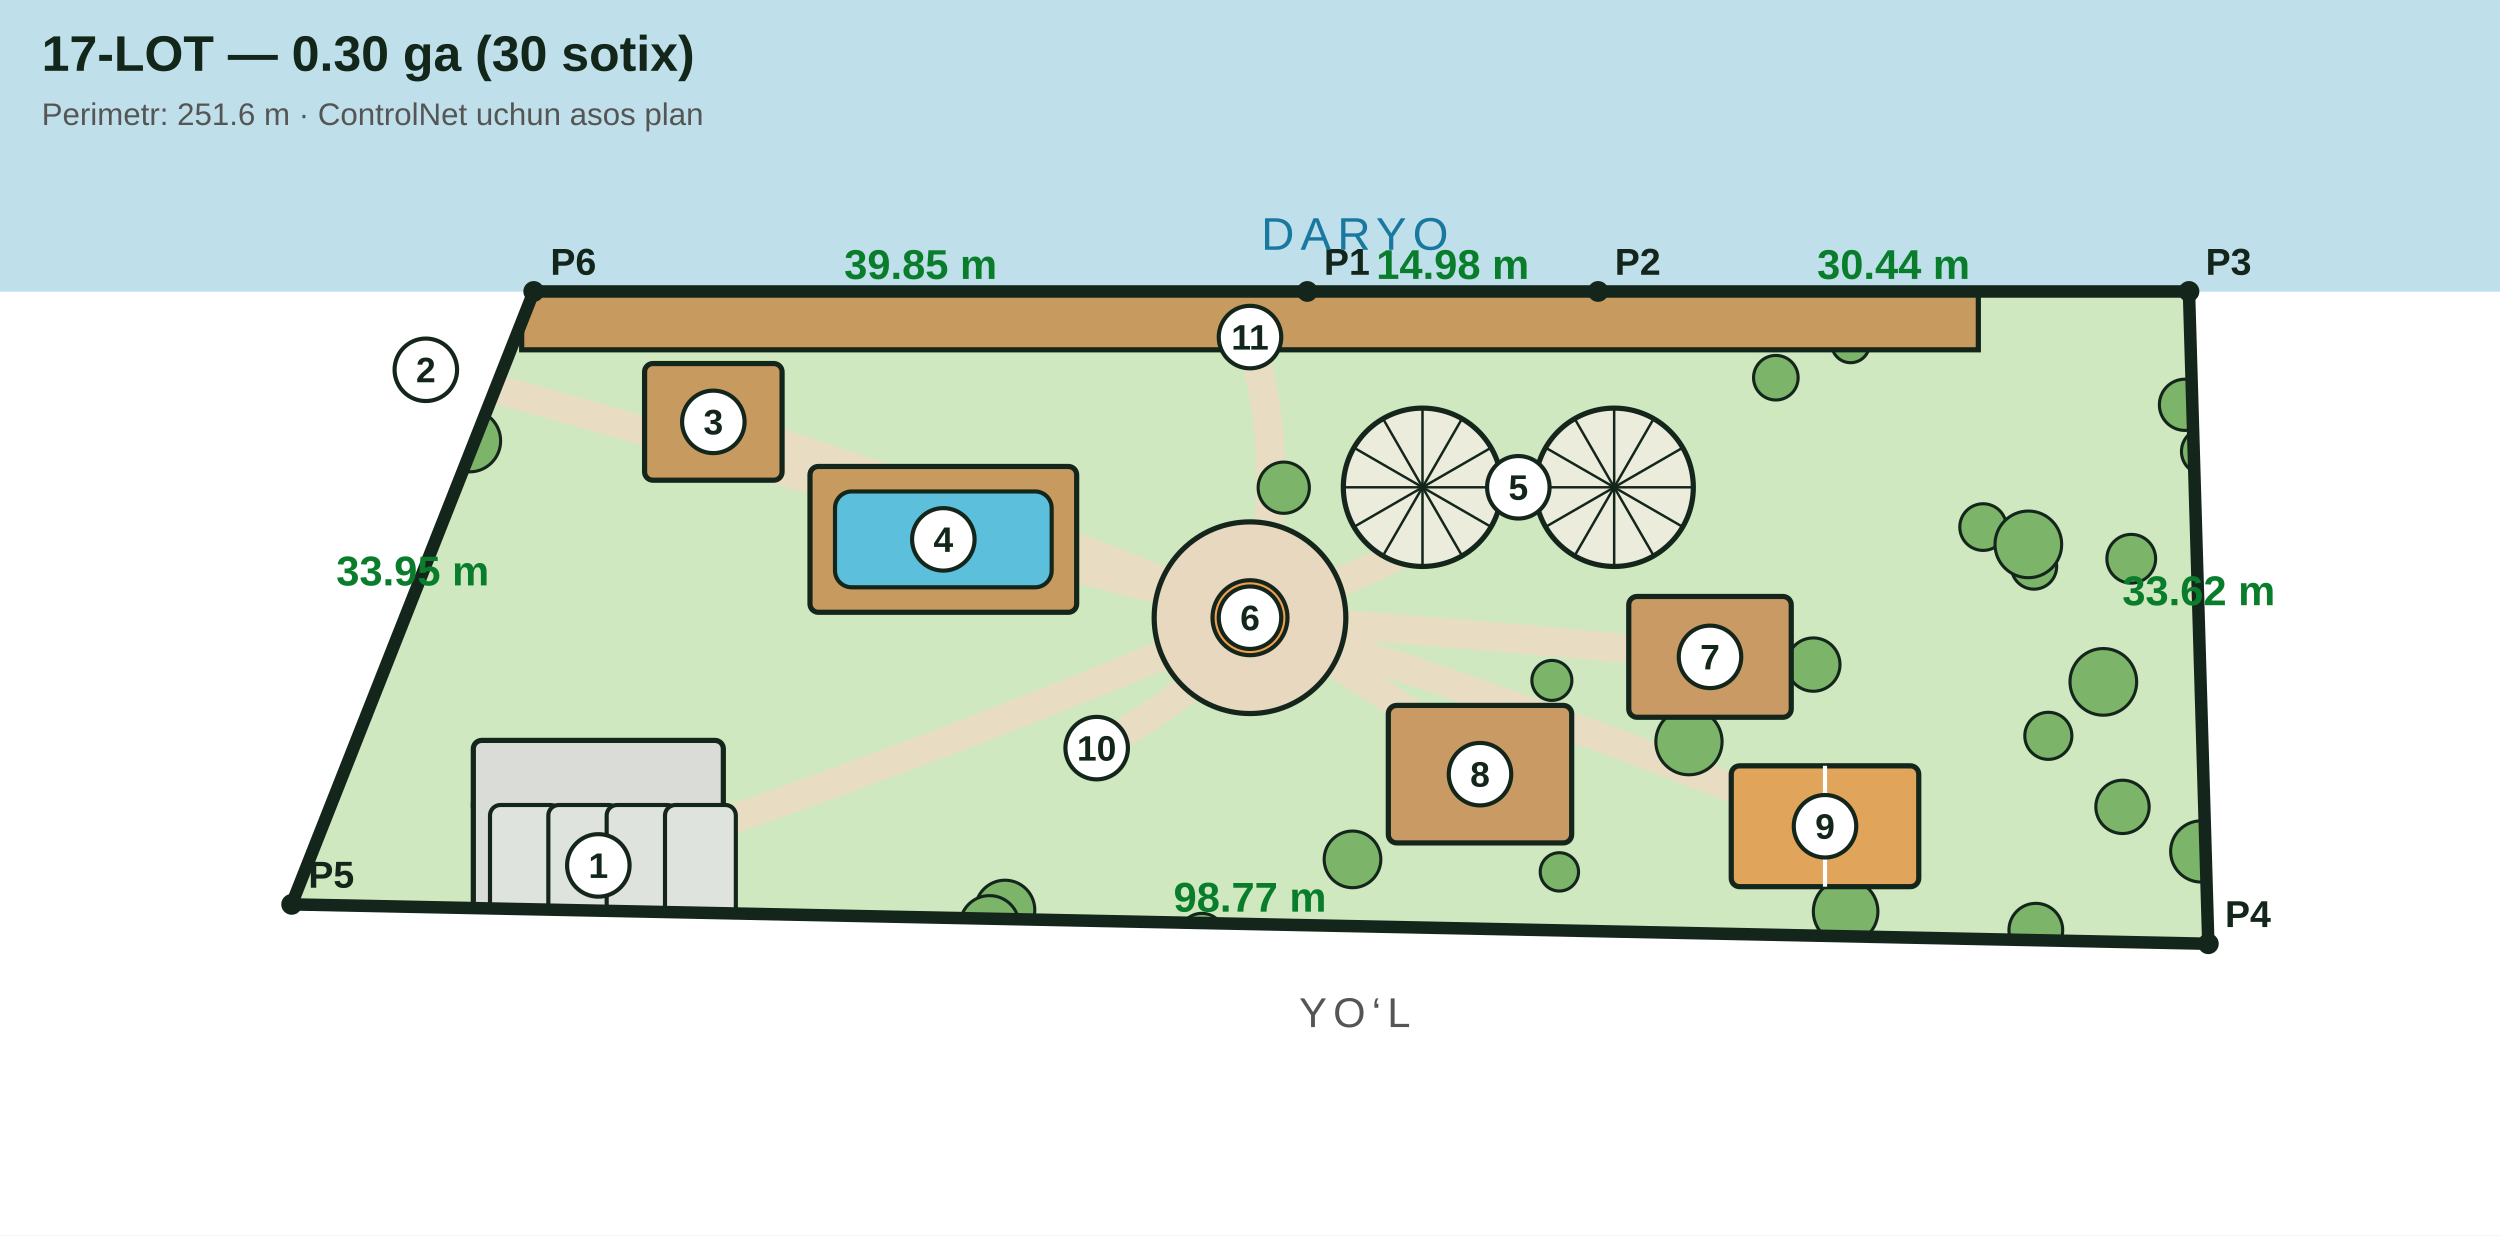
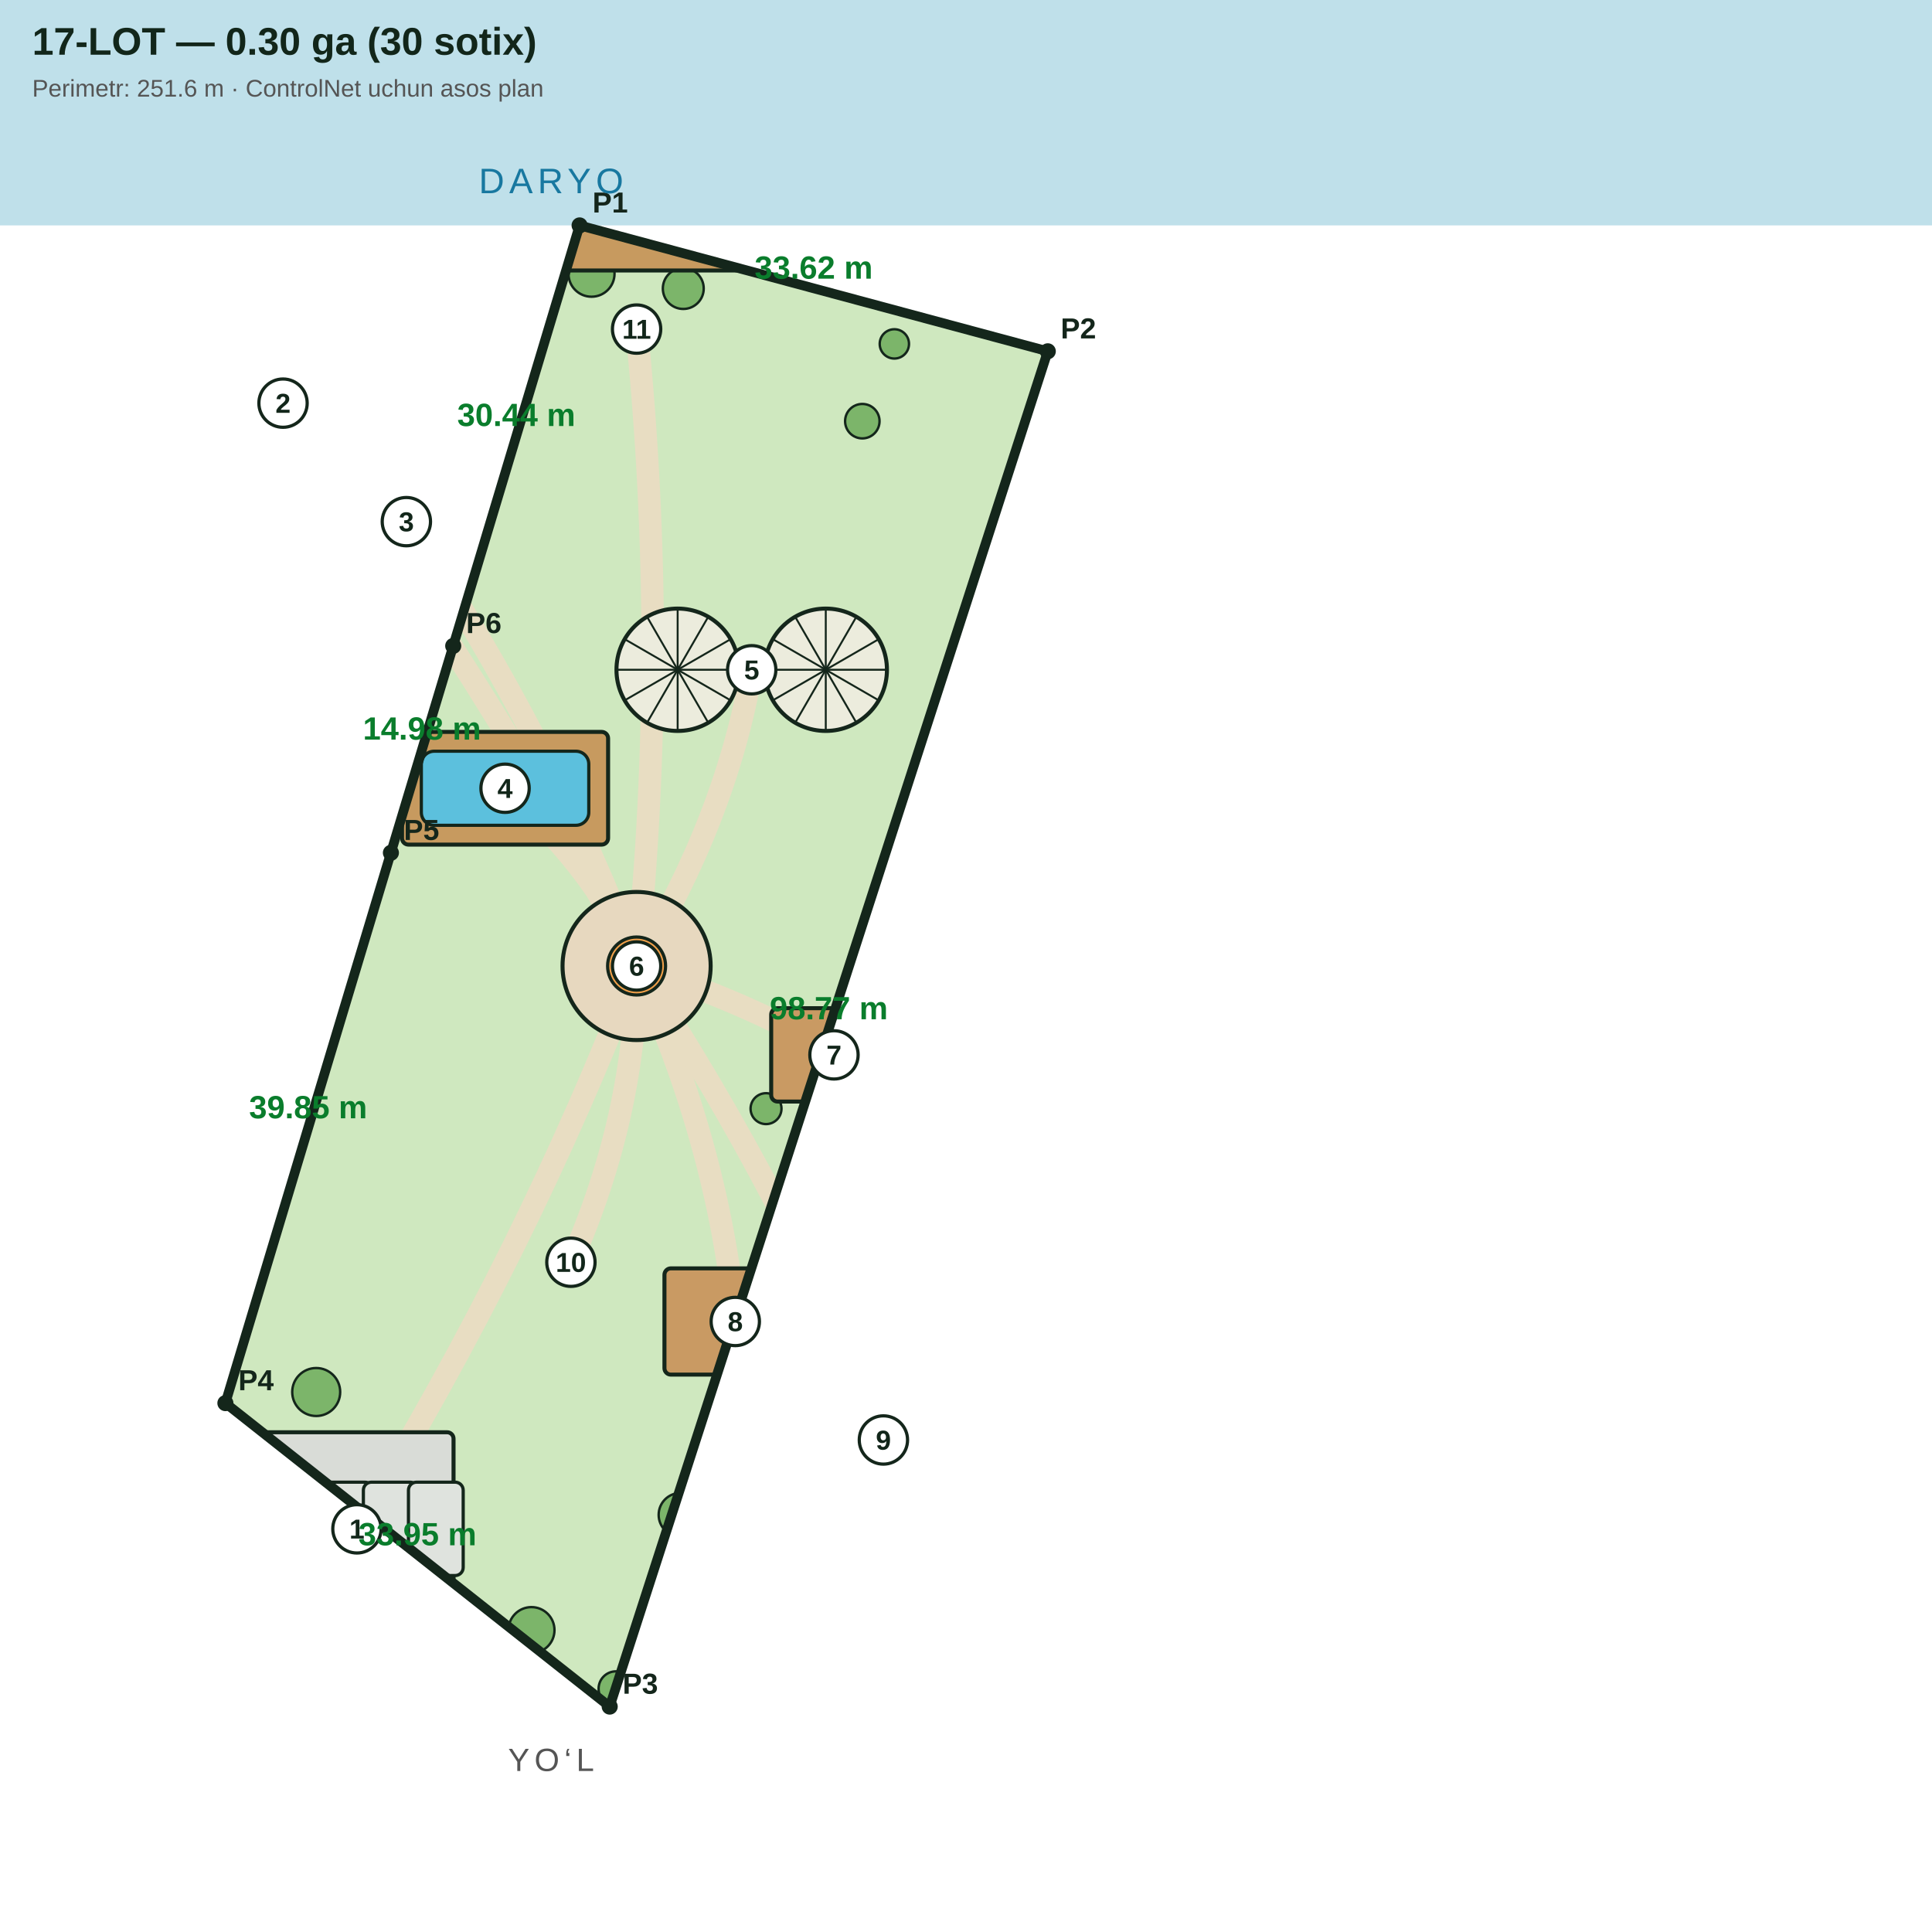
- <svg xmlns="http://www.w3.org/2000/svg" width="1200" height="593" viewBox="0 0 1200 593" font-family="Arial, sans-serif">
-   <rect width="1200" height="593" fill="#ffffff" />
+ <svg xmlns="http://www.w3.org/2000/svg" width="1200" height="1200" viewBox="0 0 1200 1200" font-family="Arial, sans-serif">
+   <rect width="1200" height="1200" fill="#ffffff" />
  <rect x="0" y="0" width="1200" height="140" fill="#bfe0ea" />
  <clipPath id="lot">
-     <polygon points="627.5,139.9 767.1,139.9 1050.7,139.9 1060.0,453.0 140.0,434.1 256.2,139.9" />
+     <polygon points="360.0,140.0 650.8,218.2 378.7,1060.0 140.0,871.5 242.8,529.7 281.5,401.2" />
  </clipPath>
-   <polygon points="627.5,139.9 767.1,139.9 1050.7,139.9 1060.0,453.0 140.0,434.1 256.2,139.9" fill="#cfe8bf" />
+   <polygon points="360.0,140.0 650.8,218.2 378.7,1060.0 140.0,871.5 242.8,529.7 281.5,401.2" fill="#cfe8bf" />
  <g clip-path="url(#lot)">
-     <path d="M600.0,296.5 Q463.6,355.9 287.2,415.4" stroke="#e8ddc2" stroke-width="14" fill="none" stroke-linecap="round" />
-     <path d="M600.0,296.5 Q422.2,237.0 204.4,177.5" stroke="#e8ddc2" stroke-width="14" fill="none" stroke-linecap="round" />
-     <path d="M600.0,296.5 Q491.2,249.5 342.4,202.5" stroke="#e8ddc2" stroke-width="14" fill="none" stroke-linecap="round" />
-     <path d="M600.0,296.5 Q546.4,277.7 452.8,258.9" stroke="#e8ddc2" stroke-width="14" fill="none" stroke-linecap="round" />
-     <path d="M600.0,296.5 Q684.4,265.2 728.8,233.9" stroke="#e8ddc2" stroke-width="14" fill="none" stroke-linecap="round" />
-     <path d="M600.0,296.5 Q620.0,296.5 600.0,296.5" stroke="#e8ddc2" stroke-width="14" fill="none" stroke-linecap="round" />
-     <path d="M600.0,296.5 Q730.4,305.9 820.8,315.3" stroke="#e8ddc2" stroke-width="14" fill="none" stroke-linecap="round" />
-     <path d="M600.0,296.5 Q675.2,334.0 710.4,371.6" stroke="#e8ddc2" stroke-width="14" fill="none" stroke-linecap="round" />
-     <path d="M600.0,296.5 Q758.0,346.6 876.0,396.6" stroke="#e8ddc2" stroke-width="14" fill="none" stroke-linecap="round" />
-     <path d="M600.0,296.5 Q583.2,327.8 526.4,359.1" stroke="#e8ddc2" stroke-width="14" fill="none" stroke-linecap="round" />
-     <path d="M600.0,296.5 Q620.0,229.2 600.0,161.8" stroke="#e8ddc2" stroke-width="14" fill="none" stroke-linecap="round" />
-     <circle cx="748.5" cy="418.5" r="9.2" fill="#7cb56a" stroke="#14261b" stroke-width="1.5" />
-     <circle cx="1009.6" cy="327.3" r="16.0" fill="#7cb56a" stroke="#14261b" stroke-width="1.5" />
-     <circle cx="197.2" cy="198.6" r="15.1" fill="#7cb56a" stroke="#14261b" stroke-width="1.5" />
-     <circle cx="1018.8" cy="387.3" r="12.8" fill="#7cb56a" stroke="#14261b" stroke-width="1.5" />
-     <circle cx="951.9" cy="253.0" r="11.2" fill="#7cb56a" stroke="#14261b" stroke-width="1.5" />
-     <circle cx="215.3" cy="158.8" r="12.3" fill="#7cb56a" stroke="#14261b" stroke-width="1.5" />
-     <circle cx="1056.6" cy="408.7" r="14.7" fill="#7cb56a" stroke="#14261b" stroke-width="1.5" />
-     <circle cx="888.3" cy="165.0" r="9.1" fill="#7cb56a" stroke="#14261b" stroke-width="1.5" />
-     <circle cx="482.4" cy="436.8" r="14.3" fill="#7cb56a" stroke="#14261b" stroke-width="1.5" />
-     <circle cx="466.3" cy="152.6" r="11.6" fill="#7cb56a" stroke="#14261b" stroke-width="1.5" />
-     <circle cx="852.4" cy="181.3" r="10.7" fill="#7cb56a" stroke="#14261b" stroke-width="1.5" />
-     <circle cx="652.3" cy="153.3" r="12.7" fill="#7cb56a" stroke="#14261b" stroke-width="1.5" />
-     <circle cx="649.2" cy="412.5" r="13.6" fill="#7cb56a" stroke="#14261b" stroke-width="1.5" />
-     <circle cx="983.2" cy="353.2" r="11.3" fill="#7cb56a" stroke="#14261b" stroke-width="1.5" />
-     <circle cx="976.3" cy="271.9" r="10.9" fill="#7cb56a" stroke="#14261b" stroke-width="1.5" />
-     <circle cx="149.0" cy="217.2" r="11.4" fill="#7cb56a" stroke="#14261b" stroke-width="1.5" />
-     <circle cx="810.7" cy="356.0" r="15.9" fill="#7cb56a" stroke="#14261b" stroke-width="1.5" />
-     <circle cx="977.2" cy="446.5" r="12.9" fill="#7cb56a" stroke="#14261b" stroke-width="1.5" />
-     <circle cx="1023.0" cy="268.2" r="11.7" fill="#7cb56a" stroke="#14261b" stroke-width="1.5" />
-     <circle cx="241.6" cy="386.5" r="14.9" fill="#7cb56a" stroke="#14261b" stroke-width="1.5" />
-     <circle cx="885.9" cy="437.5" r="15.5" fill="#7cb56a" stroke="#14261b" stroke-width="1.5" />
-     <circle cx="225.4" cy="211.6" r="14.9" fill="#7cb56a" stroke="#14261b" stroke-width="1.5" />
-     <circle cx="744.9" cy="326.6" r="9.6" fill="#7cb56a" stroke="#14261b" stroke-width="1.5" />
-     <circle cx="549.5" cy="150.1" r="14.3" fill="#7cb56a" stroke="#14261b" stroke-width="1.5" />
-     <circle cx="475.0" cy="444.1" r="14.2" fill="#7cb56a" stroke="#14261b" stroke-width="1.5" />
-     <circle cx="1058.2" cy="216.7" r="11.1" fill="#7cb56a" stroke="#14261b" stroke-width="1.5" />
-     <circle cx="576.9" cy="449.2" r="10.8" fill="#7cb56a" stroke="#14261b" stroke-width="1.5" />
-     <circle cx="1048.8" cy="194.3" r="12.3" fill="#7cb56a" stroke="#14261b" stroke-width="1.5" />
-     <circle cx="616.2" cy="234.1" r="12.3" fill="#7cb56a" stroke="#14261b" stroke-width="1.5" />
-     <circle cx="973.6" cy="261.3" r="16.0" fill="#7cb56a" stroke="#14261b" stroke-width="1.5" />
-     <circle cx="230.8" cy="168.5" r="14.9" fill="#7cb56a" stroke="#14261b" stroke-width="1.5" />
-     <circle cx="164.1" cy="285.0" r="14.3" fill="#7cb56a" stroke="#14261b" stroke-width="1.5" />
-     <circle cx="870.4" cy="319.0" r="12.8" fill="#7cb56a" stroke="#14261b" stroke-width="1.5" />
-     <rect x="250.4" y="137.9" width="699.2" height="30" fill="#c79a5f" stroke="#14261b" stroke-width="2.5" />
-     <rect x="227.2" y="355.4" width="120.0" height="120.0" rx="4" fill="#d9dcd7" stroke="#14261b" stroke-width="2.5" />
-     <rect x="235.2" y="386.4" width="34" height="58" rx="5" fill="#dfe3de" stroke="#14261b" stroke-width="2" />
-     <rect x="263.2" y="386.4" width="34" height="58" rx="5" fill="#dfe3de" stroke="#14261b" stroke-width="2" />
-     <rect x="291.2" y="386.4" width="34" height="58" rx="5" fill="#dfe3de" stroke="#14261b" stroke-width="2" />
-     <rect x="319.2" y="386.4" width="34" height="58" rx="5" fill="#dfe3de" stroke="#14261b" stroke-width="2" />
-     <rect x="388.8" y="223.9" width="128.0" height="70.0" rx="4" fill="#c79a5f" stroke="#14261b" stroke-width="2.5" />
-     <rect x="400.8" y="235.9" width="104" height="46" rx="8" fill="#5cc0dd" stroke="#14261b" stroke-width="2" />
-     <circle cx="682.8" cy="233.9" r="38" fill="#ececdd" stroke="#14261b" stroke-width="2.5" />
-     <line x1="682.8" y1="233.9" x2="720.8" y2="233.9" stroke="#14261b" stroke-width="1.2" />
-     <line x1="682.8" y1="233.9" x2="715.7" y2="252.9" stroke="#14261b" stroke-width="1.2" />
-     <line x1="682.8" y1="233.9" x2="701.8" y2="266.8" stroke="#14261b" stroke-width="1.2" />
-     <line x1="682.8" y1="233.9" x2="682.8" y2="271.9" stroke="#14261b" stroke-width="1.2" />
-     <line x1="682.8" y1="233.9" x2="663.8" y2="266.8" stroke="#14261b" stroke-width="1.2" />
-     <line x1="682.8" y1="233.9" x2="649.9" y2="252.9" stroke="#14261b" stroke-width="1.2" />
-     <line x1="682.8" y1="233.9" x2="644.8" y2="233.9" stroke="#14261b" stroke-width="1.2" />
-     <line x1="682.8" y1="233.9" x2="649.9" y2="214.9" stroke="#14261b" stroke-width="1.2" />
-     <line x1="682.8" y1="233.9" x2="663.8" y2="200.9" stroke="#14261b" stroke-width="1.2" />
-     <line x1="682.8" y1="233.9" x2="682.8" y2="195.9" stroke="#14261b" stroke-width="1.2" />
-     <line x1="682.8" y1="233.9" x2="701.8" y2="200.9" stroke="#14261b" stroke-width="1.2" />
-     <line x1="682.8" y1="233.9" x2="715.7" y2="214.9" stroke="#14261b" stroke-width="1.2" />
-     <circle cx="774.8" cy="233.9" r="38" fill="#ececdd" stroke="#14261b" stroke-width="2.5" />
-     <line x1="774.8" y1="233.9" x2="812.8" y2="233.9" stroke="#14261b" stroke-width="1.2" />
-     <line x1="774.8" y1="233.9" x2="807.7" y2="252.9" stroke="#14261b" stroke-width="1.2" />
-     <line x1="774.8" y1="233.9" x2="793.8" y2="266.8" stroke="#14261b" stroke-width="1.2" />
-     <line x1="774.8" y1="233.9" x2="774.8" y2="271.9" stroke="#14261b" stroke-width="1.2" />
-     <line x1="774.8" y1="233.9" x2="755.8" y2="266.8" stroke="#14261b" stroke-width="1.2" />
-     <line x1="774.8" y1="233.9" x2="741.9" y2="252.9" stroke="#14261b" stroke-width="1.2" />
-     <line x1="774.8" y1="233.9" x2="736.8" y2="233.9" stroke="#14261b" stroke-width="1.2" />
-     <line x1="774.8" y1="233.9" x2="741.9" y2="214.9" stroke="#14261b" stroke-width="1.2" />
-     <line x1="774.8" y1="233.9" x2="755.8" y2="200.9" stroke="#14261b" stroke-width="1.2" />
-     <line x1="774.8" y1="233.9" x2="774.8" y2="195.9" stroke="#14261b" stroke-width="1.2" />
-     <line x1="774.8" y1="233.9" x2="793.8" y2="200.9" stroke="#14261b" stroke-width="1.2" />
-     <line x1="774.8" y1="233.9" x2="807.7" y2="214.9" stroke="#14261b" stroke-width="1.2" />
-     <circle cx="600.0" cy="296.5" r="46" fill="#e7d8bf" stroke="#14261b" stroke-width="2.5" />
-     <circle cx="600.0" cy="296.5" r="18" fill="#f0a04a" stroke="#14261b" stroke-width="2" />
-     <rect x="781.8" y="286.3" width="78.0" height="58.0" rx="4" fill="#c99a63" stroke="#14261b" stroke-width="2.5" />
-     <rect x="666.4" y="338.6" width="88.0" height="66.0" rx="4" fill="#c99a63" stroke="#14261b" stroke-width="2.5" />
-     <rect x="309.4" y="174.5" width="66.0" height="56.0" rx="4" fill="#c79a5f" stroke="#14261b" stroke-width="2.5" />
-     <rect x="831.0" y="367.6" width="90.0" height="58.0" rx="4" fill="#e0a45a" stroke="#14261b" stroke-width="2.5" />
-     <line x1="876.0" y1="367.6" x2="876.0" y2="425.6" stroke="#fff" stroke-width="2" />
-     <circle cx="876.0" cy="396.6" r="12" fill="none" stroke="#fff" stroke-width="2" />
-     <rect x="183.4" y="160.5" width="42.0" height="34.0" rx="4" fill="#cdbcda" stroke="#14261b" stroke-width="2.5" />
+     <path d="M395.4,600.0 Q328.6,774.8 221.7,949.6" stroke="#e8ddc2" stroke-width="14" fill="none" stroke-linecap="round" />
+     <path d="M395.4,600.0 Q305.6,425.2 175.8,250.4" stroke="#e8ddc2" stroke-width="14" fill="none" stroke-linecap="round" />
+     <path d="M395.4,600.0 Q343.9,462.0 252.4,324.0" stroke="#e8ddc2" stroke-width="14" fill="none" stroke-linecap="round" />
+     <path d="M395.4,600.0 Q374.6,544.8 313.7,489.6" stroke="#e8ddc2" stroke-width="14" fill="none" stroke-linecap="round" />
+     <path d="M395.4,600.0 Q451.2,508.0 466.9,416.0" stroke="#e8ddc2" stroke-width="14" fill="none" stroke-linecap="round" />
+     <path d="M395.4,600.0 Q415.4,600.0 395.4,600.0" stroke="#e8ddc2" stroke-width="14" fill="none" stroke-linecap="round" />
+     <path d="M395.4,600.0 Q476.7,627.6 518.0,655.2" stroke="#e8ddc2" stroke-width="14" fill="none" stroke-linecap="round" />
+     <path d="M395.4,600.0 Q446.1,710.4 456.7,820.8" stroke="#e8ddc2" stroke-width="14" fill="none" stroke-linecap="round" />
+     <path d="M395.4,600.0 Q492.0,747.2 548.7,894.4" stroke="#e8ddc2" stroke-width="14" fill="none" stroke-linecap="round" />
+     <path d="M395.4,600.0 Q395.0,692.0 354.6,784.0" stroke="#e8ddc2" stroke-width="14" fill="none" stroke-linecap="round" />
+     <path d="M395.4,600.0 Q415.4,402.2 395.4,204.4" stroke="#e8ddc2" stroke-width="14" fill="none" stroke-linecap="round" />
+     <circle cx="477.9" cy="958.7" r="9.2" fill="#7cb56a" stroke="#14261b" stroke-width="1.5" />
+     <circle cx="622.8" cy="690.5" r="16.0" fill="#7cb56a" stroke="#14261b" stroke-width="1.5" />
+     <circle cx="171.8" cy="312.4" r="15.1" fill="#7cb56a" stroke="#14261b" stroke-width="1.5" />
+     <circle cx="627.9" cy="866.8" r="12.8" fill="#7cb56a" stroke="#14261b" stroke-width="1.5" />
+     <circle cx="590.8" cy="472.3" r="11.2" fill="#7cb56a" stroke="#14261b" stroke-width="1.5" />
+     <circle cx="181.8" cy="195.4" r="12.3" fill="#7cb56a" stroke="#14261b" stroke-width="1.5" />
+     <circle cx="649.0" cy="929.7" r="14.7" fill="#7cb56a" stroke="#14261b" stroke-width="1.5" />
+     <circle cx="555.5" cy="213.6" r="9.1" fill="#7cb56a" stroke="#14261b" stroke-width="1.5" />
+     <circle cx="330.1" cy="1012.5" r="14.3" fill="#7cb56a" stroke="#14261b" stroke-width="1.5" />
+     <circle cx="321.2" cy="177.3" r="11.6" fill="#7cb56a" stroke="#14261b" stroke-width="1.5" />
+     <circle cx="535.6" cy="261.6" r="10.7" fill="#7cb56a" stroke="#14261b" stroke-width="1.5" />
+     <circle cx="424.4" cy="179.2" r="12.7" fill="#7cb56a" stroke="#14261b" stroke-width="1.5" />
+     <circle cx="422.7" cy="940.9" r="13.6" fill="#7cb56a" stroke="#14261b" stroke-width="1.5" />
+     <circle cx="608.2" cy="766.6" r="11.3" fill="#7cb56a" stroke="#14261b" stroke-width="1.5" />
+     <circle cx="604.4" cy="527.9" r="10.9" fill="#7cb56a" stroke="#14261b" stroke-width="1.5" />
+     <circle cx="145.0" cy="367.0" r="11.4" fill="#7cb56a" stroke="#14261b" stroke-width="1.5" />
+     <circle cx="512.4" cy="775.0" r="15.9" fill="#7cb56a" stroke="#14261b" stroke-width="1.5" />
+     <circle cx="604.9" cy="1041.0" r="12.9" fill="#7cb56a" stroke="#14261b" stroke-width="1.5" />
+     <circle cx="630.3" cy="517.1" r="11.7" fill="#7cb56a" stroke="#14261b" stroke-width="1.5" />
+     <circle cx="196.4" cy="864.6" r="14.9" fill="#7cb56a" stroke="#14261b" stroke-width="1.5" />
+     <circle cx="554.2" cy="1014.5" r="15.5" fill="#7cb56a" stroke="#14261b" stroke-width="1.5" />
+     <circle cx="187.4" cy="350.7" r="14.9" fill="#7cb56a" stroke="#14261b" stroke-width="1.5" />
+     <circle cx="475.8" cy="688.6" r="9.6" fill="#7cb56a" stroke="#14261b" stroke-width="1.5" />
+     <circle cx="367.4" cy="170.0" r="14.3" fill="#7cb56a" stroke="#14261b" stroke-width="1.5" />
+     <circle cx="326.0" cy="1033.9" r="14.2" fill="#7cb56a" stroke="#14261b" stroke-width="1.5" />
+     <circle cx="649.9" cy="365.6" r="11.1" fill="#7cb56a" stroke="#14261b" stroke-width="1.5" />
+     <circle cx="382.6" cy="1048.9" r="10.8" fill="#7cb56a" stroke="#14261b" stroke-width="1.5" />
+     <circle cx="644.6" cy="299.8" r="12.3" fill="#7cb56a" stroke="#14261b" stroke-width="1.5" />
+     <circle cx="404.4" cy="416.6" r="12.3" fill="#7cb56a" stroke="#14261b" stroke-width="1.5" />
+     <circle cx="602.9" cy="496.7" r="16.0" fill="#7cb56a" stroke="#14261b" stroke-width="1.5" />
+     <circle cx="190.4" cy="224.1" r="14.9" fill="#7cb56a" stroke="#14261b" stroke-width="1.5" />
+     <circle cx="153.4" cy="566.3" r="14.3" fill="#7cb56a" stroke="#14261b" stroke-width="1.5" />
+     <circle cx="545.6" cy="666.1" r="12.8" fill="#7cb56a" stroke="#14261b" stroke-width="1.5" />
+     <rect x="201.3" y="138.0" width="388.2" height="30" fill="#c79a5f" stroke="#14261b" stroke-width="2.5" />
+     <rect x="161.7" y="889.6" width="120.0" height="120.0" rx="4" fill="#d9dcd7" stroke="#14261b" stroke-width="2.5" />
+     <rect x="169.7" y="920.6" width="34" height="58" rx="5" fill="#dfe3de" stroke="#14261b" stroke-width="2" />
+     <rect x="197.7" y="920.6" width="34" height="58" rx="5" fill="#dfe3de" stroke="#14261b" stroke-width="2" />
+     <rect x="225.7" y="920.6" width="34" height="58" rx="5" fill="#dfe3de" stroke="#14261b" stroke-width="2" />
+     <rect x="253.7" y="920.6" width="34" height="58" rx="5" fill="#dfe3de" stroke="#14261b" stroke-width="2" />
+     <rect x="249.7" y="454.6" width="128.0" height="70.0" rx="4" fill="#c79a5f" stroke="#14261b" stroke-width="2.5" />
+     <rect x="261.7" y="466.6" width="104" height="46" rx="8" fill="#5cc0dd" stroke="#14261b" stroke-width="2" />
+     <circle cx="420.9" cy="416.0" r="38" fill="#ececdd" stroke="#14261b" stroke-width="2.5" />
+     <line x1="420.9" y1="416.0" x2="458.9" y2="416.0" stroke="#14261b" stroke-width="1.2" />
+     <line x1="420.9" y1="416.0" x2="453.8" y2="435.0" stroke="#14261b" stroke-width="1.2" />
+     <line x1="420.9" y1="416.0" x2="439.9" y2="448.9" stroke="#14261b" stroke-width="1.2" />
+     <line x1="420.9" y1="416.0" x2="420.9" y2="454.0" stroke="#14261b" stroke-width="1.2" />
+     <line x1="420.9" y1="416.0" x2="401.9" y2="448.9" stroke="#14261b" stroke-width="1.2" />
+     <line x1="420.9" y1="416.0" x2="388.0" y2="435.0" stroke="#14261b" stroke-width="1.2" />
+     <line x1="420.9" y1="416.0" x2="382.9" y2="416.0" stroke="#14261b" stroke-width="1.2" />
+     <line x1="420.9" y1="416.0" x2="388.0" y2="397.0" stroke="#14261b" stroke-width="1.2" />
+     <line x1="420.9" y1="416.0" x2="401.9" y2="383.1" stroke="#14261b" stroke-width="1.2" />
+     <line x1="420.9" y1="416.0" x2="420.9" y2="378.0" stroke="#14261b" stroke-width="1.2" />
+     <line x1="420.9" y1="416.0" x2="439.9" y2="383.1" stroke="#14261b" stroke-width="1.2" />
+     <line x1="420.9" y1="416.0" x2="453.8" y2="397.0" stroke="#14261b" stroke-width="1.2" />
+     <circle cx="512.9" cy="416.0" r="38" fill="#ececdd" stroke="#14261b" stroke-width="2.5" />
+     <line x1="512.9" y1="416.0" x2="550.9" y2="416.0" stroke="#14261b" stroke-width="1.2" />
+     <line x1="512.9" y1="416.0" x2="545.8" y2="435.0" stroke="#14261b" stroke-width="1.2" />
+     <line x1="512.9" y1="416.0" x2="531.9" y2="448.9" stroke="#14261b" stroke-width="1.2" />
+     <line x1="512.9" y1="416.0" x2="512.9" y2="454.0" stroke="#14261b" stroke-width="1.2" />
+     <line x1="512.9" y1="416.0" x2="493.9" y2="448.9" stroke="#14261b" stroke-width="1.2" />
+     <line x1="512.9" y1="416.0" x2="480.0" y2="435.0" stroke="#14261b" stroke-width="1.2" />
+     <line x1="512.9" y1="416.0" x2="474.9" y2="416.0" stroke="#14261b" stroke-width="1.2" />
+     <line x1="512.9" y1="416.0" x2="480.0" y2="397.0" stroke="#14261b" stroke-width="1.2" />
+     <line x1="512.9" y1="416.0" x2="493.9" y2="383.1" stroke="#14261b" stroke-width="1.2" />
+     <line x1="512.9" y1="416.0" x2="512.9" y2="378.0" stroke="#14261b" stroke-width="1.2" />
+     <line x1="512.9" y1="416.0" x2="531.9" y2="383.1" stroke="#14261b" stroke-width="1.2" />
+     <line x1="512.9" y1="416.0" x2="545.8" y2="397.0" stroke="#14261b" stroke-width="1.2" />
+     <circle cx="395.4" cy="600.0" r="46" fill="#e7d8bf" stroke="#14261b" stroke-width="2.5" />
+     <circle cx="395.4" cy="600.0" r="18" fill="#f0a04a" stroke="#14261b" stroke-width="2" />
+     <rect x="479.0" y="626.2" width="78.0" height="58.0" rx="4" fill="#c99a63" stroke="#14261b" stroke-width="2.5" />
+     <rect x="412.7" y="787.8" width="88.0" height="66.0" rx="4" fill="#c99a63" stroke="#14261b" stroke-width="2.5" />
+     <rect x="219.4" y="296.0" width="66.0" height="56.0" rx="4" fill="#c79a5f" stroke="#14261b" stroke-width="2.5" />
+     <rect x="503.7" y="865.4" width="90.0" height="58.0" rx="4" fill="#e0a45a" stroke="#14261b" stroke-width="2.5" />
+     <line x1="548.7" y1="865.4" x2="548.7" y2="923.4" stroke="#fff" stroke-width="2" />
+     <circle cx="548.7" cy="894.4" r="12" fill="none" stroke="#fff" stroke-width="2" />
+     <rect x="154.8" y="233.4" width="42.0" height="34.0" rx="4" fill="#cdbcda" stroke="#14261b" stroke-width="2.5" />
  </g>
-   <polygon points="627.5,139.9 767.1,139.9 1050.7,139.9 1060.0,453.0 140.0,434.1 256.2,139.9" fill="none" stroke="#14261b" stroke-width="6" stroke-linejoin="round" />
-   <circle cx="287.2" cy="415.4" r="15" fill="#fff" stroke="#14261b" stroke-width="2" />
-   <text x="287.2" y="421.4" font-size="17" fill="#12261a" text-anchor="middle" font-weight="700">1</text>
-   <circle cx="204.4" cy="177.5" r="15" fill="#fff" stroke="#14261b" stroke-width="2" />
-   <text x="204.4" y="183.5" font-size="17" fill="#12261a" text-anchor="middle" font-weight="700">2</text>
-   <circle cx="342.4" cy="202.5" r="15" fill="#fff" stroke="#14261b" stroke-width="2" />
-   <text x="342.4" y="208.5" font-size="17" fill="#12261a" text-anchor="middle" font-weight="700">3</text>
-   <circle cx="452.8" cy="258.9" r="15" fill="#fff" stroke="#14261b" stroke-width="2" />
-   <text x="452.8" y="264.9" font-size="17" fill="#12261a" text-anchor="middle" font-weight="700">4</text>
-   <circle cx="728.8" cy="233.9" r="15" fill="#fff" stroke="#14261b" stroke-width="2" />
-   <text x="728.8" y="239.9" font-size="17" fill="#12261a" text-anchor="middle" font-weight="700">5</text>
-   <circle cx="600.0" cy="296.5" r="15" fill="#fff" stroke="#14261b" stroke-width="2" />
-   <text x="600.0" y="302.5" font-size="17" fill="#12261a" text-anchor="middle" font-weight="700">6</text>
-   <circle cx="820.8" cy="315.3" r="15" fill="#fff" stroke="#14261b" stroke-width="2" />
-   <text x="820.8" y="321.3" font-size="17" fill="#12261a" text-anchor="middle" font-weight="700">7</text>
-   <circle cx="710.4" cy="371.6" r="15" fill="#fff" stroke="#14261b" stroke-width="2" />
-   <text x="710.4" y="377.6" font-size="17" fill="#12261a" text-anchor="middle" font-weight="700">8</text>
-   <circle cx="876.0" cy="396.6" r="15" fill="#fff" stroke="#14261b" stroke-width="2" />
-   <text x="876.0" y="402.6" font-size="17" fill="#12261a" text-anchor="middle" font-weight="700">9</text>
-   <circle cx="526.4" cy="359.1" r="15" fill="#fff" stroke="#14261b" stroke-width="2" />
-   <text x="526.4" y="365.1" font-size="17" fill="#12261a" text-anchor="middle" font-weight="700">10</text>
-   <circle cx="600.0" cy="161.8" r="15" fill="#fff" stroke="#14261b" stroke-width="2" />
-   <text x="600.0" y="167.8" font-size="17" fill="#12261a" text-anchor="middle" font-weight="700">11</text>
-   <circle cx="627.5" cy="139.9" r="5" fill="#14261b" />
-   <text x="635.5" y="131.9" font-size="18" fill="#14261b" font-weight="700">P1</text>
-   <circle cx="767.1" cy="139.9" r="5" fill="#14261b" />
-   <text x="775.1" y="131.9" font-size="18" fill="#14261b" font-weight="700">P2</text>
-   <circle cx="1050.7" cy="139.9" r="5" fill="#14261b" />
-   <text x="1058.7" y="131.9" font-size="18" fill="#14261b" font-weight="700">P3</text>
-   <circle cx="1060.0" cy="453.0" r="5" fill="#14261b" />
-   <text x="1068.0" y="445.0" font-size="18" fill="#14261b" font-weight="700">P4</text>
-   <circle cx="140.0" cy="434.1" r="5" fill="#14261b" />
-   <text x="148.0" y="426.1" font-size="18" fill="#14261b" font-weight="700">P5</text>
-   <circle cx="256.2" cy="139.9" r="5" fill="#14261b" />
-   <text x="264.2" y="131.9" font-size="18" fill="#14261b" font-weight="700">P6</text>
-   <text x="697.3" y="133.9" font-size="20" fill="#0a7d2c" text-anchor="middle" font-weight="700">14.98 m</text>
-   <text x="908.9" y="133.9" font-size="20" fill="#0a7d2c" text-anchor="middle" font-weight="700">30.44 m</text>
-   <text x="1055.4" y="290.5" font-size="20" fill="#0a7d2c" text-anchor="middle" font-weight="700">33.62 m</text>
-   <text x="600.0" y="437.6" font-size="20" fill="#0a7d2c" text-anchor="middle" font-weight="700">98.77 m</text>
-   <text x="198.1" y="281.0" font-size="20" fill="#0a7d2c" text-anchor="middle" font-weight="700">33.95 m</text>
-   <text x="441.9" y="133.9" font-size="20" fill="#0a7d2c" text-anchor="middle" font-weight="700">39.85 m</text>
-   <text x="650.3" y="119.9" font-size="22" fill="#1878a0" letter-spacing="3" text-anchor="middle">DARYO</text>
-   <text x="650.3" y="493.0" font-size="20" fill="#555" letter-spacing="3" text-anchor="middle">YO‘L</text>
+   <polygon points="360.0,140.0 650.8,218.2 378.7,1060.0 140.0,871.5 242.8,529.7 281.5,401.2" fill="none" stroke="#14261b" stroke-width="6" stroke-linejoin="round" />
+   <circle cx="221.7" cy="949.6" r="15" fill="#fff" stroke="#14261b" stroke-width="2" />
+   <text x="221.7" y="955.6" font-size="17" fill="#12261a" text-anchor="middle" font-weight="700">1</text>
+   <circle cx="175.8" cy="250.4" r="15" fill="#fff" stroke="#14261b" stroke-width="2" />
+   <text x="175.8" y="256.4" font-size="17" fill="#12261a" text-anchor="middle" font-weight="700">2</text>
+   <circle cx="252.4" cy="324.0" r="15" fill="#fff" stroke="#14261b" stroke-width="2" />
+   <text x="252.4" y="330.0" font-size="17" fill="#12261a" text-anchor="middle" font-weight="700">3</text>
+   <circle cx="313.7" cy="489.6" r="15" fill="#fff" stroke="#14261b" stroke-width="2" />
+   <text x="313.7" y="495.6" font-size="17" fill="#12261a" text-anchor="middle" font-weight="700">4</text>
+   <circle cx="466.9" cy="416.0" r="15" fill="#fff" stroke="#14261b" stroke-width="2" />
+   <text x="466.9" y="422.0" font-size="17" fill="#12261a" text-anchor="middle" font-weight="700">5</text>
+   <circle cx="395.4" cy="600.0" r="15" fill="#fff" stroke="#14261b" stroke-width="2" />
+   <text x="395.4" y="606.0" font-size="17" fill="#12261a" text-anchor="middle" font-weight="700">6</text>
+   <circle cx="518.0" cy="655.2" r="15" fill="#fff" stroke="#14261b" stroke-width="2" />
+   <text x="518.0" y="661.2" font-size="17" fill="#12261a" text-anchor="middle" font-weight="700">7</text>
+   <circle cx="456.7" cy="820.8" r="15" fill="#fff" stroke="#14261b" stroke-width="2" />
+   <text x="456.7" y="826.8" font-size="17" fill="#12261a" text-anchor="middle" font-weight="700">8</text>
+   <circle cx="548.7" cy="894.4" r="15" fill="#fff" stroke="#14261b" stroke-width="2" />
+   <text x="548.7" y="900.4" font-size="17" fill="#12261a" text-anchor="middle" font-weight="700">9</text>
+   <circle cx="354.6" cy="784.0" r="15" fill="#fff" stroke="#14261b" stroke-width="2" />
+   <text x="354.6" y="790.0" font-size="17" fill="#12261a" text-anchor="middle" font-weight="700">10</text>
+   <circle cx="395.4" cy="204.4" r="15" fill="#fff" stroke="#14261b" stroke-width="2" />
+   <text x="395.4" y="210.4" font-size="17" fill="#12261a" text-anchor="middle" font-weight="700">11</text>
+   <circle cx="360.0" cy="140.0" r="5" fill="#14261b" />
+   <text x="368.0" y="132.0" font-size="18" fill="#14261b" font-weight="700">P1</text>
+   <circle cx="650.8" cy="218.2" r="5" fill="#14261b" />
+   <text x="658.8" y="210.2" font-size="18" fill="#14261b" font-weight="700">P2</text>
+   <circle cx="378.7" cy="1060.0" r="5" fill="#14261b" />
+   <text x="386.7" y="1052.0" font-size="18" fill="#14261b" font-weight="700">P3</text>
+   <circle cx="140.0" cy="871.5" r="5" fill="#14261b" />
+   <text x="148.0" y="863.5" font-size="18" fill="#14261b" font-weight="700">P4</text>
+   <circle cx="242.8" cy="529.7" r="5" fill="#14261b" />
+   <text x="250.8" y="521.7" font-size="18" fill="#14261b" font-weight="700">P5</text>
+   <circle cx="281.5" cy="401.2" r="5" fill="#14261b" />
+   <text x="289.5" y="393.2" font-size="18" fill="#14261b" font-weight="700">P6</text>
+   <text x="505.4" y="173.1" font-size="20" fill="#0a7d2c" text-anchor="middle" font-weight="700">33.62 m</text>
+   <text x="514.8" y="633.1" font-size="20" fill="#0a7d2c" text-anchor="middle" font-weight="700">98.77 m</text>
+   <text x="259.3" y="959.8" font-size="20" fill="#0a7d2c" text-anchor="middle" font-weight="700">33.95 m</text>
+   <text x="191.4" y="694.6" font-size="20" fill="#0a7d2c" text-anchor="middle" font-weight="700">39.85 m</text>
+   <text x="262.1" y="459.4" font-size="20" fill="#0a7d2c" text-anchor="middle" font-weight="700">14.98 m</text>
+   <text x="320.7" y="264.6" font-size="20" fill="#0a7d2c" text-anchor="middle" font-weight="700">30.44 m</text>
+   <text x="342.3" y="120.0" font-size="22" fill="#1878a0" letter-spacing="3" text-anchor="middle">DARYO</text>
+   <text x="342.3" y="1100.0" font-size="20" fill="#555" letter-spacing="3" text-anchor="middle">YO‘L</text>
  <text x="20" y="34" font-size="24" fill="#12261a" font-weight="800">17-LOT — 0.30 ga (30 sotix)</text>
  <text x="20" y="60" font-size="15" fill="#555">Perimetr: 251.6 m · ControlNet uchun asos plan</text>
</svg>
